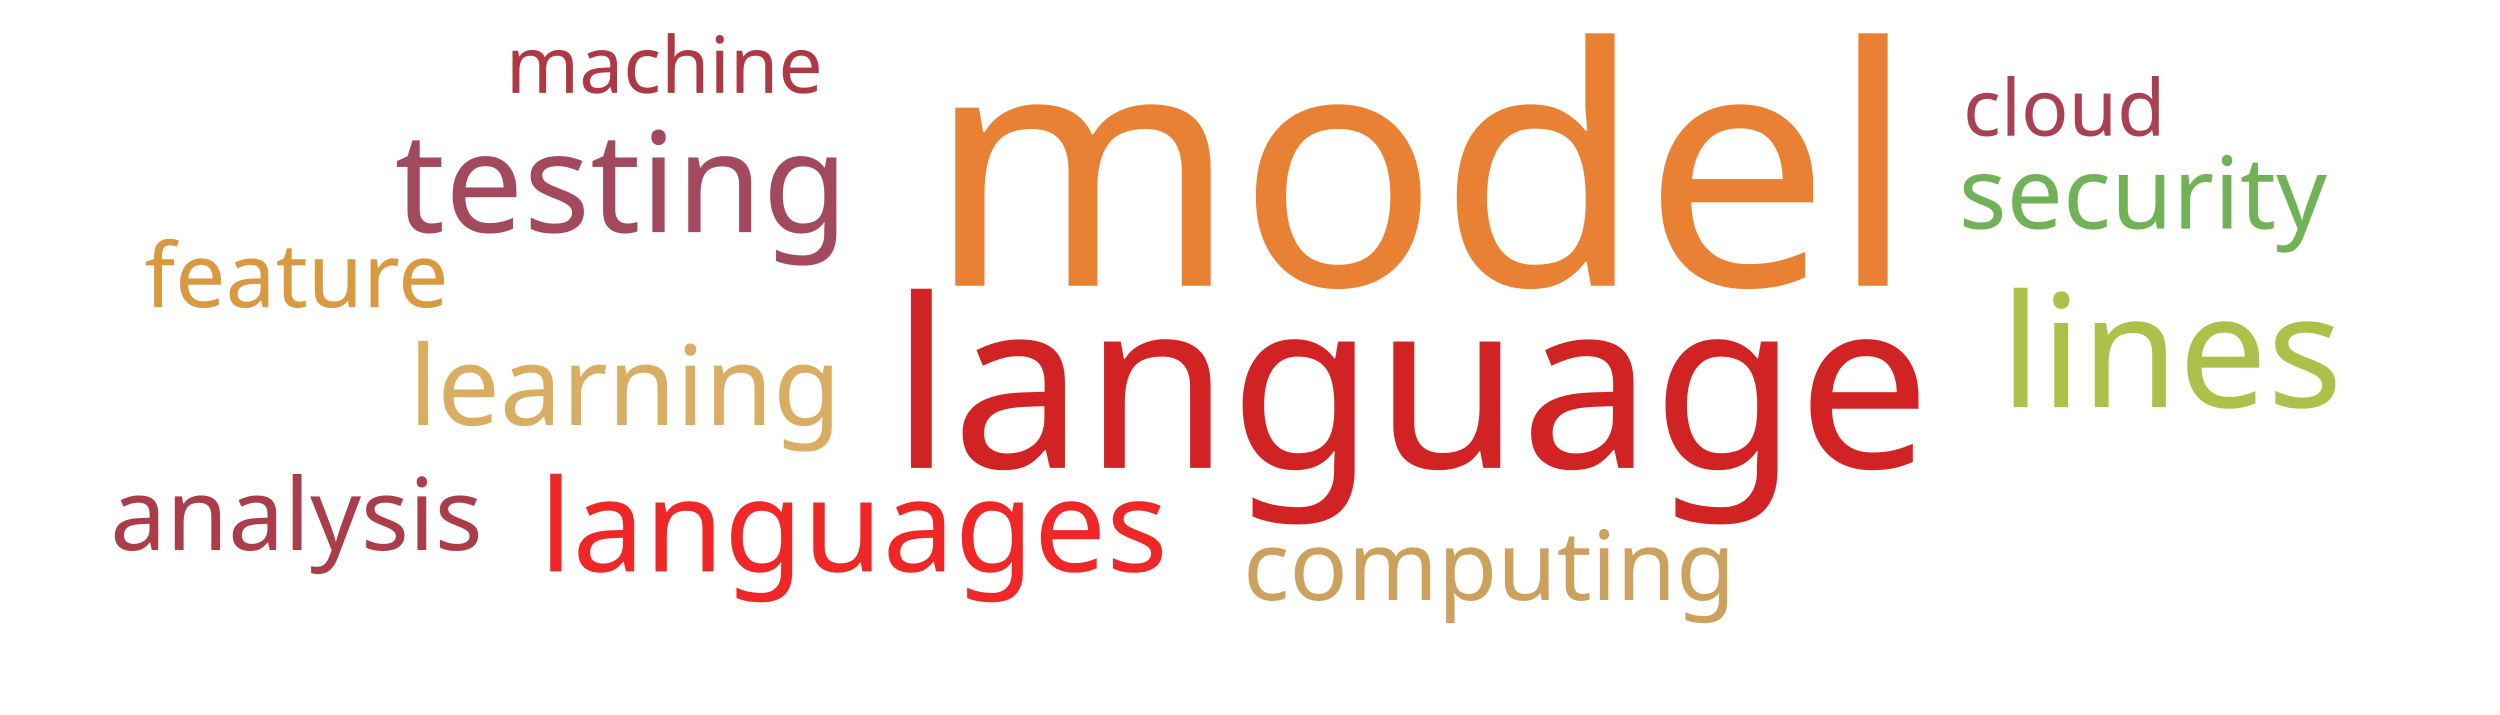
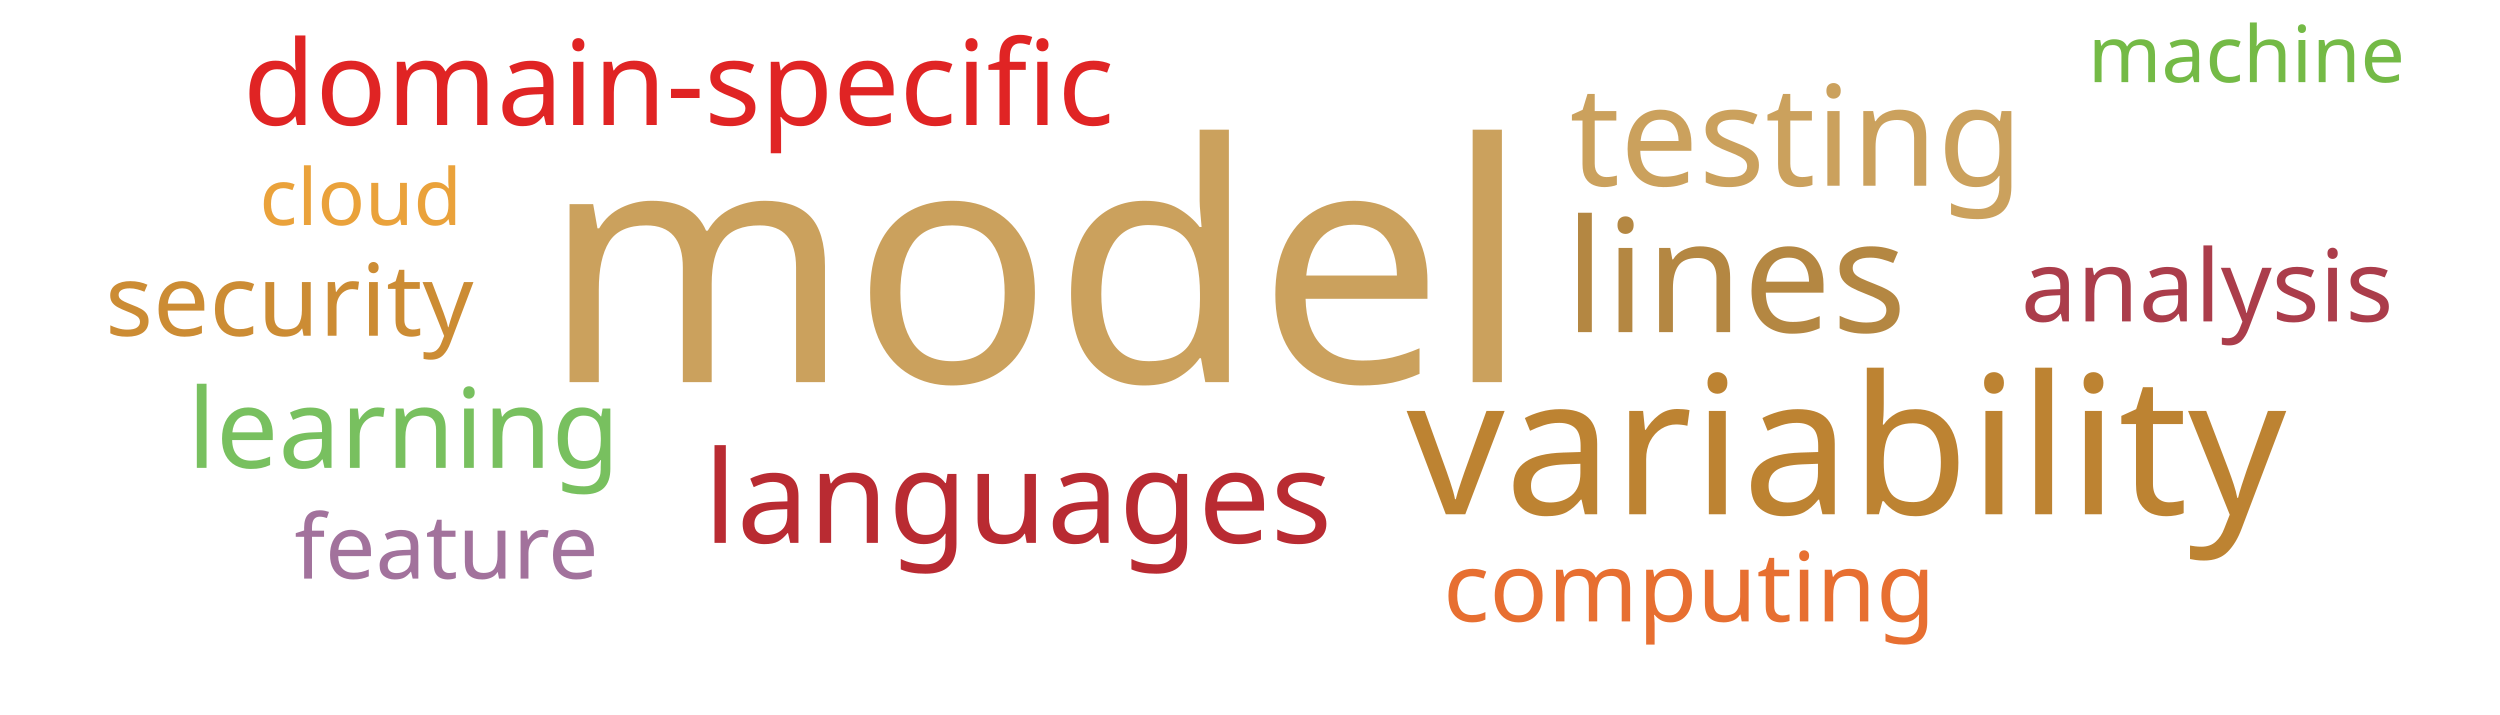
<svg xmlns="http://www.w3.org/2000/svg" width="700" height="200">
  <g transform="translate(350, 100)">
-     <text text-anchor="middle" style="font-family: Impact; font-size: 93px; fill: #e98135" transform="translate(48,-20)rotate(0)">model</text>
-     <text text-anchor="middle" style="font-family: Impact; font-size: 66px; fill: #d12323" transform="translate(45,31)rotate(0)">language</text>
-     <text text-anchor="middle" style="font-family: Impact; font-size: 44px; fill: #adc14a" transform="translate(258,14)rotate(0)">lines</text>
-     <text text-anchor="middle" style="font-family: Impact; font-size: 39px; fill: #a3495e" transform="translate(-176,-35)rotate(0)">testing</text>
-     <text text-anchor="middle" style="font-family: Impact; font-size: 36px; fill: #ef2727" transform="translate(-111,60)rotate(0)">languages</text>
-     <text text-anchor="middle" style="font-family: Impact; font-size: 31px; fill: #d9ae63" transform="translate(-175,19)rotate(0)">learning</text>
-     <text text-anchor="middle" style="font-family: Impact; font-size: 28px; fill: #ab3d4b" transform="translate(-267,54)rotate(0)">analysis</text>
-     <text text-anchor="middle" style="font-family: Impact; font-size: 28px; fill: #71b258" transform="translate(250,-36)rotate(0)">security</text>
-     <text text-anchor="middle" style="font-family: Impact; font-size: 27px; fill: #cba15d" transform="translate(67,68)rotate(0)">computing</text>
-     <text text-anchor="middle" style="font-family: Impact; font-size: 25px; fill: #d89940" transform="translate(-267,-14)rotate(0)">feature</text>
-     <text text-anchor="middle" style="font-family: Impact; font-size: 22px; fill: #a84152" transform="translate(228,-62)rotate(0)">cloud</text>
-     <text text-anchor="middle" style="font-family: Impact; font-size: 22px; fill: #af3845" transform="translate(-164,-74)rotate(0)">machine</text>
+     <text text-anchor="middle" style="font-family: Impact; font-size: 93px; fill: #cba15d" transform="translate(-60,7)rotate(0)">model</text>
+     <text text-anchor="middle" style="font-family: Impact; font-size: 54px; fill: #bd8332" transform="translate(167,44)rotate(0)">variability</text>
+     <text text-anchor="middle" style="font-family: Impact; font-size: 44px; fill: #b48742" transform="translate(136,-7)rotate(0)">lines</text>
+     <text text-anchor="middle" style="font-family: Impact; font-size: 39px; fill: #cba15d" transform="translate(153,-48)rotate(0)">testing</text>
+     <text text-anchor="middle" style="font-family: Impact; font-size: 36px; fill: #b92b32" transform="translate(-65,52)rotate(0)">languages</text>
+     <text text-anchor="middle" style="font-family: Impact; font-size: 33px; fill: #e02424" transform="translate(-160,-65)rotate(0)">domain-specific</text>
+     <text text-anchor="middle" style="font-family: Impact; font-size: 31px; fill: #78c05f" transform="translate(-237,31)rotate(0)">learning</text>
+     <text text-anchor="middle" style="font-family: Impact; font-size: 28px; fill: #ab3d4b" transform="translate(268,-10)rotate(0)">analysis</text>
+     <text text-anchor="middle" style="font-family: Impact; font-size: 28px; fill: #cc8c34" transform="translate(-269,-6)rotate(0)">security</text>
+     <text text-anchor="middle" style="font-family: Impact; font-size: 27px; fill: #e76f31" transform="translate(123,74)rotate(0)">computing</text>
+     <text text-anchor="middle" style="font-family: Impact; font-size: 25px; fill: #a2729c" transform="translate(-225,62)rotate(0)">feature</text>
+     <text text-anchor="middle" style="font-family: Impact; font-size: 22px; fill: #eaa23b" transform="translate(-249,-37)rotate(0)">cloud</text>
+     <text text-anchor="middle" style="font-family: Impact; font-size: 22px; fill: #74ba46" transform="translate(279,-77)rotate(0)">machine</text>
  </g>
</svg>
